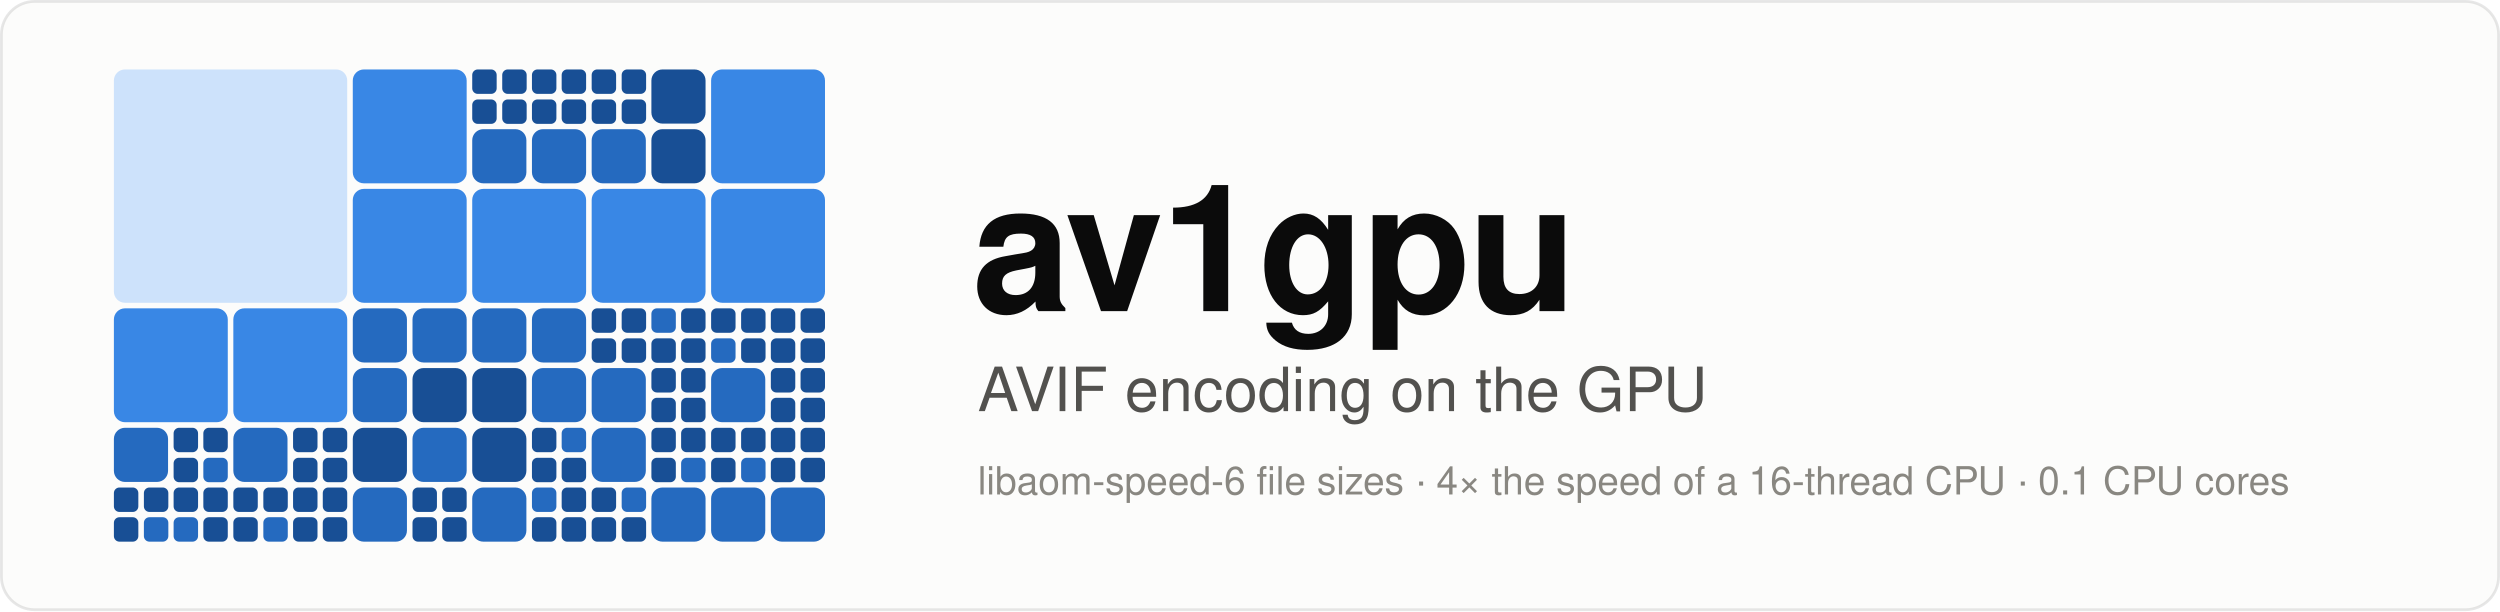
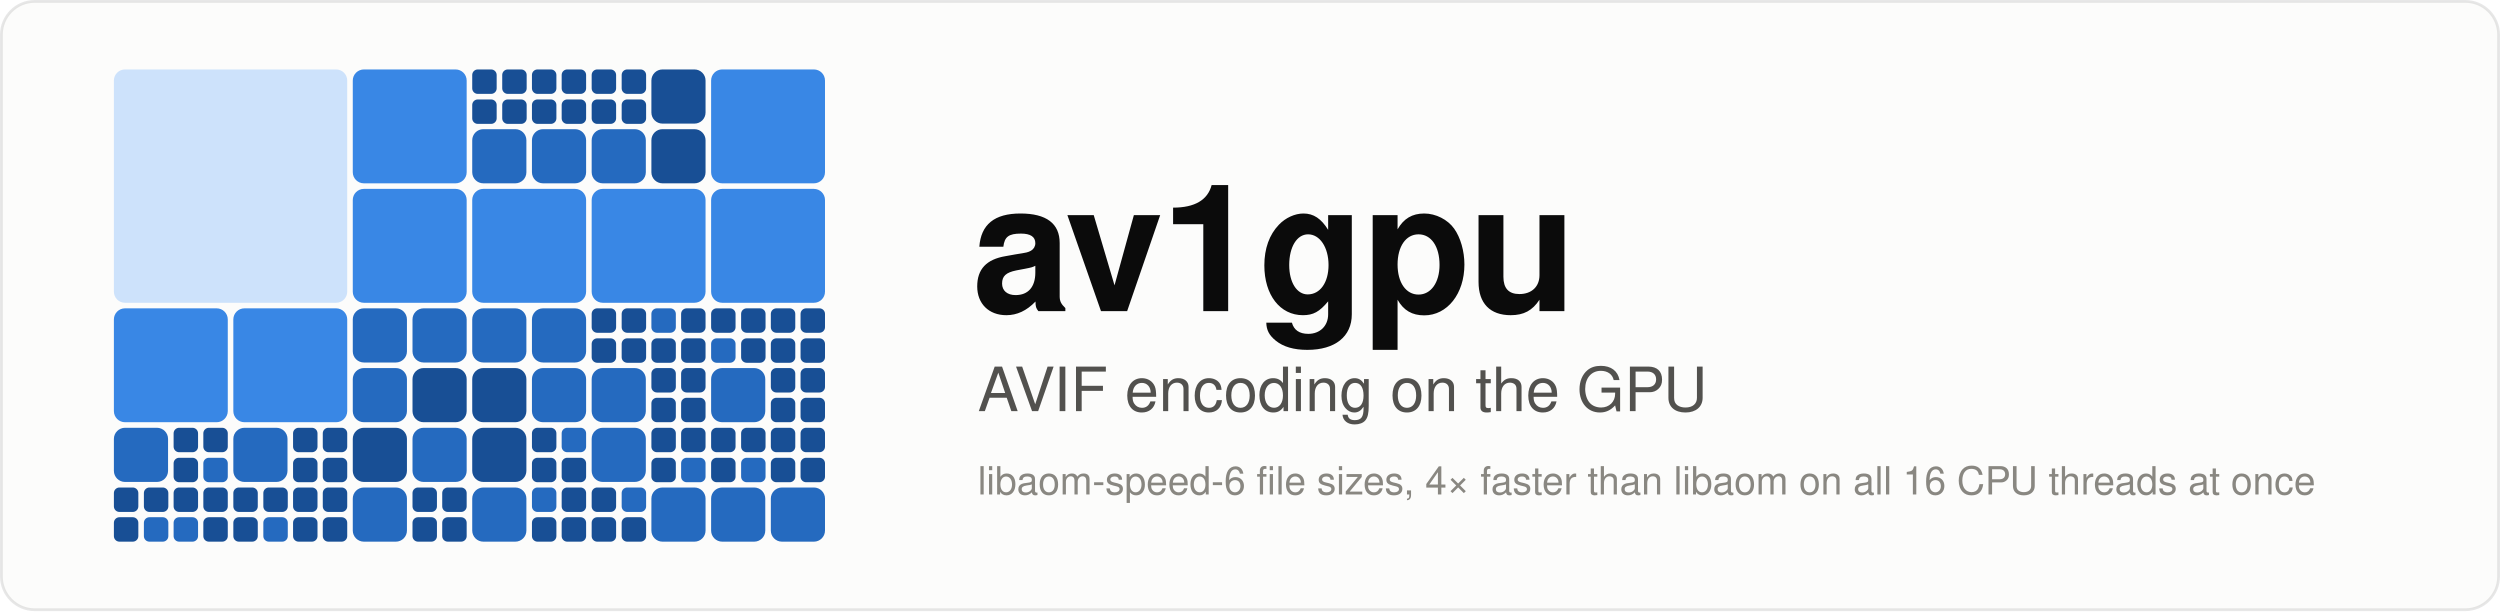
<svg xmlns="http://www.w3.org/2000/svg" width="900" height="220" viewBox="0 0 900 220" font-family="system-ui,-apple-system,'Segoe UI',Helvetica,Arial,sans-serif" role="img" aria-label="av1gpu: AVIF encoding on the GPU">
  <rect x="0.5" y="0.5" width="899" height="219" rx="12" fill="#fcfcfb" stroke="rgba(11,11,11,0.10)" />
  <rect x="41.0" y="25.0" width="84.0" height="84.0" rx="4" fill="#cde2fb" />
  <rect x="41.0" y="111.0" width="41.0" height="41.0" rx="4" fill="#3987e5" />
  <rect x="84.0" y="111.0" width="41.0" height="41.0" rx="4" fill="#3987e5" />
  <rect x="41.0" y="154.0" width="19.5" height="19.5" rx="4" fill="#256abf" />
  <rect x="62.5" y="154.0" width="8.8" height="8.8" rx="2" fill="#184f95" />
  <rect x="73.2" y="154.0" width="8.8" height="8.8" rx="2" fill="#184f95" />
  <rect x="62.5" y="164.8" width="8.8" height="8.8" rx="2" fill="#184f95" />
  <rect x="73.2" y="164.8" width="8.8" height="8.8" rx="2" fill="#256abf" />
  <rect x="41.0" y="175.5" width="8.8" height="8.8" rx="2" fill="#184f95" />
  <rect x="51.8" y="175.5" width="8.8" height="8.8" rx="2" fill="#184f95" />
  <rect x="41.0" y="186.2" width="8.8" height="8.8" rx="2" fill="#184f95" />
  <rect x="51.8" y="186.2" width="8.8" height="8.8" rx="2" fill="#256abf" />
  <rect x="62.5" y="175.5" width="8.8" height="8.8" rx="2" fill="#184f95" />
  <rect x="73.2" y="175.5" width="8.8" height="8.8" rx="2" fill="#184f95" />
  <rect x="62.5" y="186.2" width="8.8" height="8.8" rx="2" fill="#256abf" />
  <rect x="73.2" y="186.2" width="8.8" height="8.8" rx="2" fill="#184f95" />
  <rect x="84.0" y="154.0" width="19.5" height="19.5" rx="4" fill="#256abf" />
  <rect x="105.5" y="154.0" width="8.8" height="8.8" rx="2" fill="#184f95" />
  <rect x="116.2" y="154.0" width="8.8" height="8.8" rx="2" fill="#184f95" />
  <rect x="105.5" y="164.8" width="8.8" height="8.8" rx="2" fill="#184f95" />
  <rect x="116.2" y="164.8" width="8.8" height="8.8" rx="2" fill="#184f95" />
  <rect x="84.0" y="175.5" width="8.8" height="8.8" rx="2" fill="#184f95" />
  <rect x="94.8" y="175.5" width="8.8" height="8.8" rx="2" fill="#184f95" />
  <rect x="84.0" y="186.2" width="8.8" height="8.8" rx="2" fill="#184f95" />
  <rect x="94.8" y="186.2" width="8.8" height="8.8" rx="2" fill="#256abf" />
  <rect x="105.5" y="175.5" width="8.8" height="8.8" rx="2" fill="#184f95" />
  <rect x="116.2" y="175.5" width="8.8" height="8.8" rx="2" fill="#184f95" />
  <rect x="105.5" y="186.2" width="8.8" height="8.8" rx="2" fill="#184f95" />
  <rect x="116.2" y="186.2" width="8.8" height="8.8" rx="2" fill="#184f95" />
  <rect x="127.0" y="25.0" width="41.0" height="41.0" rx="4" fill="#3987e5" />
  <rect x="170.0" y="25.0" width="8.8" height="8.8" rx="2" fill="#184f95" />
  <rect x="180.8" y="25.0" width="8.8" height="8.8" rx="2" fill="#184f95" />
  <rect x="170.0" y="35.8" width="8.8" height="8.8" rx="2" fill="#184f95" />
  <rect x="180.8" y="35.8" width="8.8" height="8.8" rx="2" fill="#184f95" />
  <rect x="191.5" y="25.0" width="8.8" height="8.8" rx="2" fill="#184f95" />
  <rect x="202.2" y="25.0" width="8.8" height="8.8" rx="2" fill="#184f95" />
  <rect x="191.5" y="35.8" width="8.8" height="8.8" rx="2" fill="#184f95" />
  <rect x="202.2" y="35.8" width="8.8" height="8.8" rx="2" fill="#184f95" />
  <rect x="170.0" y="46.5" width="19.5" height="19.5" rx="4" fill="#256abf" />
  <rect x="191.5" y="46.5" width="19.5" height="19.5" rx="4" fill="#256abf" />
  <rect x="127.0" y="68.0" width="41.0" height="41.0" rx="4" fill="#3987e5" />
  <rect x="170.0" y="68.0" width="41.0" height="41.0" rx="4" fill="#3987e5" />
  <rect x="127.0" y="111.0" width="19.5" height="19.5" rx="4" fill="#256abf" />
  <rect x="148.5" y="111.0" width="19.5" height="19.5" rx="4" fill="#256abf" />
  <rect x="127.0" y="132.5" width="19.5" height="19.5" rx="4" fill="#256abf" />
  <rect x="148.5" y="132.5" width="19.5" height="19.5" rx="4" fill="#184f95" />
  <rect x="170.0" y="111.0" width="19.5" height="19.5" rx="4" fill="#256abf" />
  <rect x="191.5" y="111.0" width="19.5" height="19.5" rx="4" fill="#256abf" />
  <rect x="170.0" y="132.5" width="19.5" height="19.5" rx="4" fill="#184f95" />
  <rect x="191.5" y="132.5" width="19.5" height="19.5" rx="4" fill="#256abf" />
  <rect x="127.0" y="154.0" width="19.5" height="19.5" rx="4" fill="#184f95" />
  <rect x="148.5" y="154.0" width="19.5" height="19.5" rx="4" fill="#256abf" />
  <rect x="127.0" y="175.5" width="19.5" height="19.5" rx="4" fill="#256abf" />
  <rect x="148.5" y="175.5" width="8.8" height="8.8" rx="2" fill="#184f95" />
  <rect x="159.2" y="175.5" width="8.8" height="8.8" rx="2" fill="#184f95" />
  <rect x="148.5" y="186.2" width="8.8" height="8.8" rx="2" fill="#184f95" />
  <rect x="159.2" y="186.2" width="8.8" height="8.8" rx="2" fill="#184f95" />
  <rect x="170.0" y="154.0" width="19.5" height="19.5" rx="4" fill="#184f95" />
  <rect x="191.5" y="154.0" width="8.8" height="8.8" rx="2" fill="#184f95" />
  <rect x="202.2" y="154.0" width="8.8" height="8.8" rx="2" fill="#256abf" />
  <rect x="191.5" y="164.8" width="8.8" height="8.8" rx="2" fill="#184f95" />
  <rect x="202.2" y="164.8" width="8.8" height="8.8" rx="2" fill="#184f95" />
  <rect x="170.0" y="175.5" width="19.5" height="19.5" rx="4" fill="#256abf" />
  <rect x="191.5" y="175.5" width="8.8" height="8.8" rx="2" fill="#256abf" />
  <rect x="202.2" y="175.5" width="8.8" height="8.8" rx="2" fill="#184f95" />
  <rect x="191.5" y="186.2" width="8.8" height="8.8" rx="2" fill="#184f95" />
  <rect x="202.2" y="186.2" width="8.8" height="8.8" rx="2" fill="#184f95" />
  <rect x="213.0" y="25.0" width="8.8" height="8.8" rx="2" fill="#184f95" />
  <rect x="223.8" y="25.0" width="8.8" height="8.8" rx="2" fill="#184f95" />
  <rect x="213.0" y="35.8" width="8.8" height="8.8" rx="2" fill="#184f95" />
  <rect x="223.8" y="35.8" width="8.8" height="8.8" rx="2" fill="#184f95" />
  <rect x="234.5" y="25.0" width="19.5" height="19.5" rx="4" fill="#184f95" />
  <rect x="213.0" y="46.5" width="19.5" height="19.5" rx="4" fill="#256abf" />
  <rect x="234.5" y="46.5" width="19.5" height="19.5" rx="4" fill="#184f95" />
  <rect x="256.0" y="25.0" width="41.0" height="41.0" rx="4" fill="#3987e5" />
  <rect x="213.0" y="68.0" width="41.0" height="41.0" rx="4" fill="#3987e5" />
  <rect x="256.0" y="68.0" width="41.0" height="41.0" rx="4" fill="#3987e5" />
  <rect x="213.0" y="111.0" width="8.8" height="8.8" rx="2" fill="#184f95" />
  <rect x="223.8" y="111.0" width="8.8" height="8.8" rx="2" fill="#184f95" />
  <rect x="213.0" y="121.8" width="8.8" height="8.8" rx="2" fill="#184f95" />
  <rect x="223.8" y="121.8" width="8.8" height="8.8" rx="2" fill="#184f95" />
  <rect x="234.5" y="111.0" width="8.8" height="8.8" rx="2" fill="#256abf" />
  <rect x="245.2" y="111.0" width="8.8" height="8.8" rx="2" fill="#184f95" />
  <rect x="234.5" y="121.8" width="8.8" height="8.8" rx="2" fill="#184f95" />
  <rect x="245.2" y="121.8" width="8.8" height="8.8" rx="2" fill="#184f95" />
  <rect x="213.0" y="132.5" width="19.5" height="19.5" rx="4" fill="#256abf" />
  <rect x="234.5" y="132.5" width="8.8" height="8.8" rx="2" fill="#184f95" />
  <rect x="245.2" y="132.5" width="8.8" height="8.8" rx="2" fill="#184f95" />
  <rect x="234.5" y="143.2" width="8.8" height="8.8" rx="2" fill="#184f95" />
  <rect x="245.2" y="143.2" width="8.8" height="8.8" rx="2" fill="#184f95" />
  <rect x="256.0" y="111.0" width="8.8" height="8.8" rx="2" fill="#184f95" />
  <rect x="266.8" y="111.0" width="8.8" height="8.8" rx="2" fill="#184f95" />
  <rect x="256.0" y="121.8" width="8.8" height="8.8" rx="2" fill="#256abf" />
  <rect x="266.8" y="121.8" width="8.8" height="8.8" rx="2" fill="#184f95" />
  <rect x="277.5" y="111.0" width="8.8" height="8.8" rx="2" fill="#184f95" />
  <rect x="288.2" y="111.0" width="8.8" height="8.8" rx="2" fill="#184f95" />
  <rect x="277.5" y="121.8" width="8.8" height="8.8" rx="2" fill="#184f95" />
  <rect x="288.2" y="121.8" width="8.8" height="8.8" rx="2" fill="#184f95" />
  <rect x="256.0" y="132.5" width="19.5" height="19.5" rx="4" fill="#256abf" />
  <rect x="277.5" y="132.5" width="8.8" height="8.8" rx="2" fill="#184f95" />
  <rect x="288.2" y="132.5" width="8.8" height="8.8" rx="2" fill="#184f95" />
  <rect x="277.5" y="143.2" width="8.8" height="8.8" rx="2" fill="#184f95" />
  <rect x="288.2" y="143.2" width="8.8" height="8.8" rx="2" fill="#184f95" />
  <rect x="213.0" y="154.0" width="19.5" height="19.5" rx="4" fill="#256abf" />
  <rect x="234.5" y="154.0" width="8.8" height="8.8" rx="2" fill="#184f95" />
  <rect x="245.2" y="154.0" width="8.8" height="8.8" rx="2" fill="#184f95" />
  <rect x="234.5" y="164.8" width="8.8" height="8.8" rx="2" fill="#184f95" />
  <rect x="245.2" y="164.8" width="8.8" height="8.8" rx="2" fill="#256abf" />
  <rect x="213.0" y="175.5" width="8.8" height="8.8" rx="2" fill="#184f95" />
  <rect x="223.8" y="175.5" width="8.8" height="8.8" rx="2" fill="#256abf" />
  <rect x="213.0" y="186.2" width="8.8" height="8.8" rx="2" fill="#184f95" />
  <rect x="223.8" y="186.2" width="8.8" height="8.8" rx="2" fill="#184f95" />
  <rect x="234.5" y="175.5" width="19.5" height="19.5" rx="4" fill="#256abf" />
  <rect x="256.0" y="154.0" width="8.8" height="8.8" rx="2" fill="#184f95" />
  <rect x="266.8" y="154.0" width="8.8" height="8.8" rx="2" fill="#184f95" />
  <rect x="256.0" y="164.8" width="8.8" height="8.8" rx="2" fill="#184f95" />
  <rect x="266.8" y="164.8" width="8.8" height="8.8" rx="2" fill="#256abf" />
  <rect x="277.5" y="154.0" width="8.8" height="8.8" rx="2" fill="#184f95" />
  <rect x="288.2" y="154.0" width="8.8" height="8.8" rx="2" fill="#184f95" />
  <rect x="277.5" y="164.8" width="8.8" height="8.8" rx="2" fill="#184f95" />
  <rect x="288.2" y="164.8" width="8.8" height="8.8" rx="2" fill="#184f95" />
  <rect x="256.0" y="175.5" width="19.5" height="19.5" rx="4" fill="#256abf" />
  <rect x="277.5" y="175.5" width="19.5" height="19.5" rx="4" fill="#256abf" />
  <text x="350" y="112" font-size="64" font-weight="700" fill="#0b0b0b" letter-spacing="-1">av1gpu</text>
  <text x="352.0" y="148.0" font-size="22" fill="#52514e" text-anchor="start" font-weight="400">AVIF encoding on the GPU</text>
-   <text x="352.0" y="178.0" font-size="14" fill="#898781" text-anchor="start" font-weight="400">libaom-speed-6 file sizes · 4× the speed of a 16-thread CPU · 0.1 CPU cores</text>
+   <text x="352.0" y="178.0" font-size="14" fill="#898781" text-anchor="start" font-weight="400">libaom-speed-6 file sizes, 4× faster than libaom on all 16 CPU threads at once</text>
</svg>
